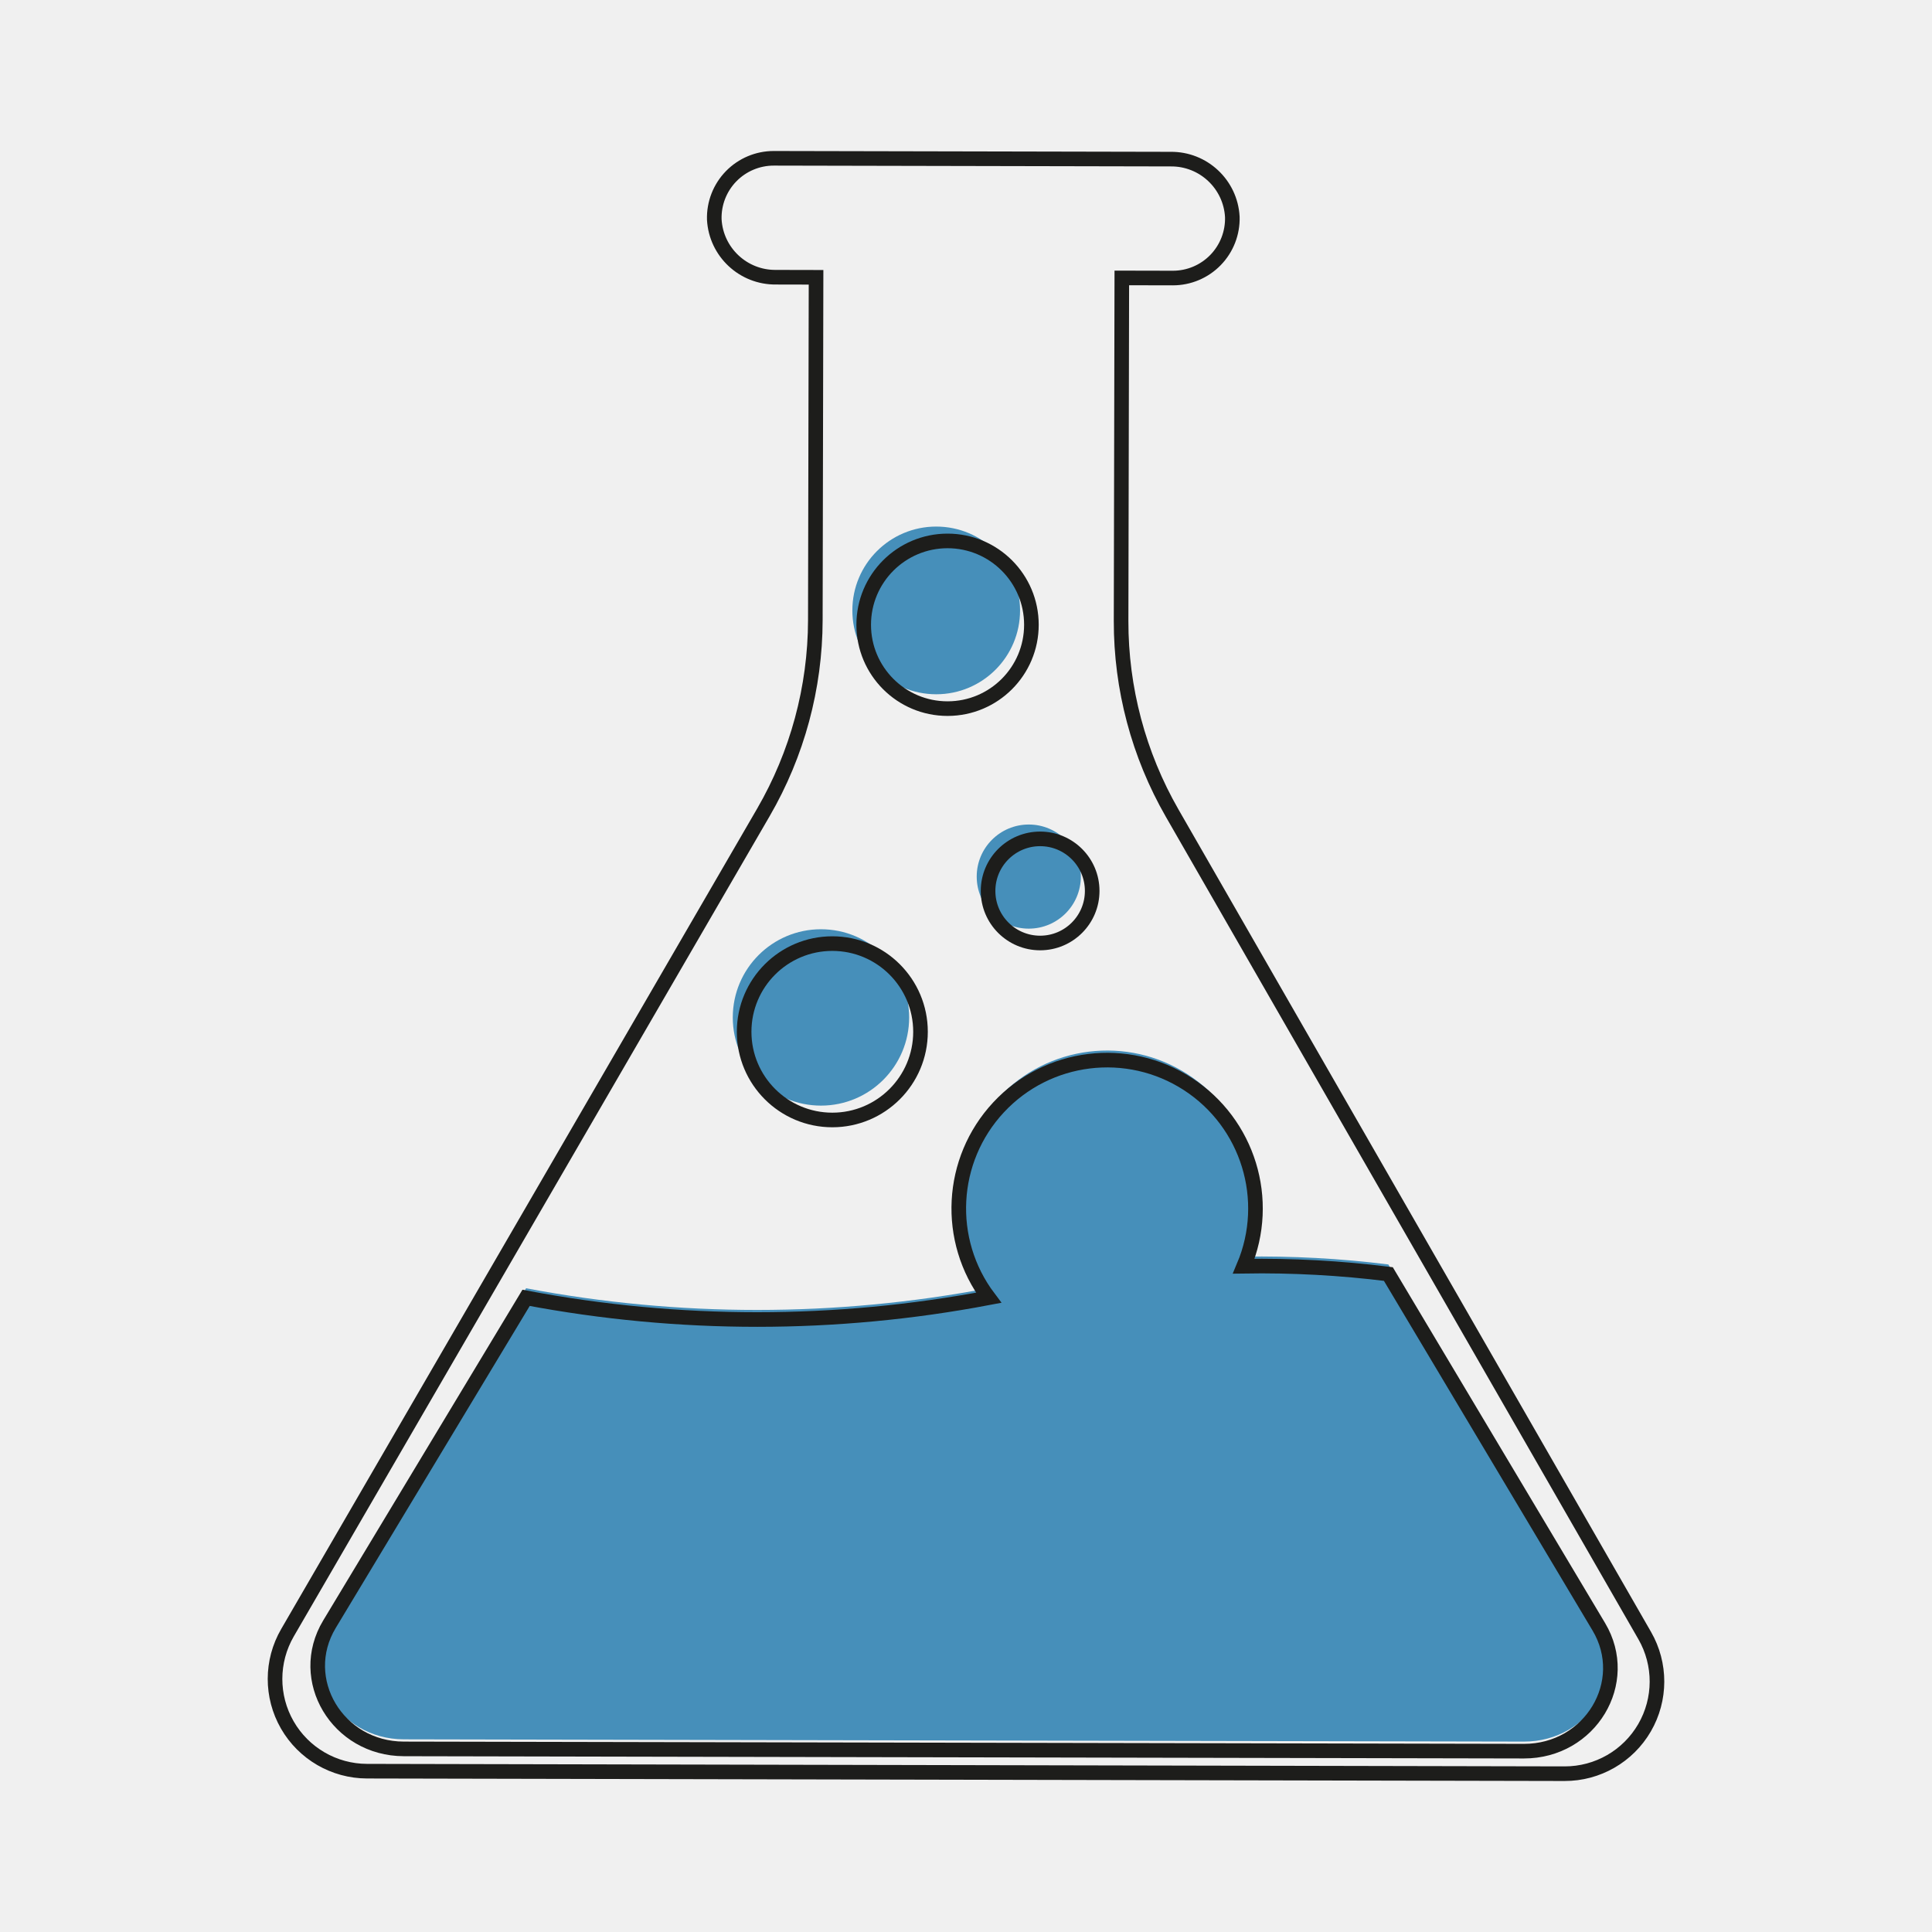
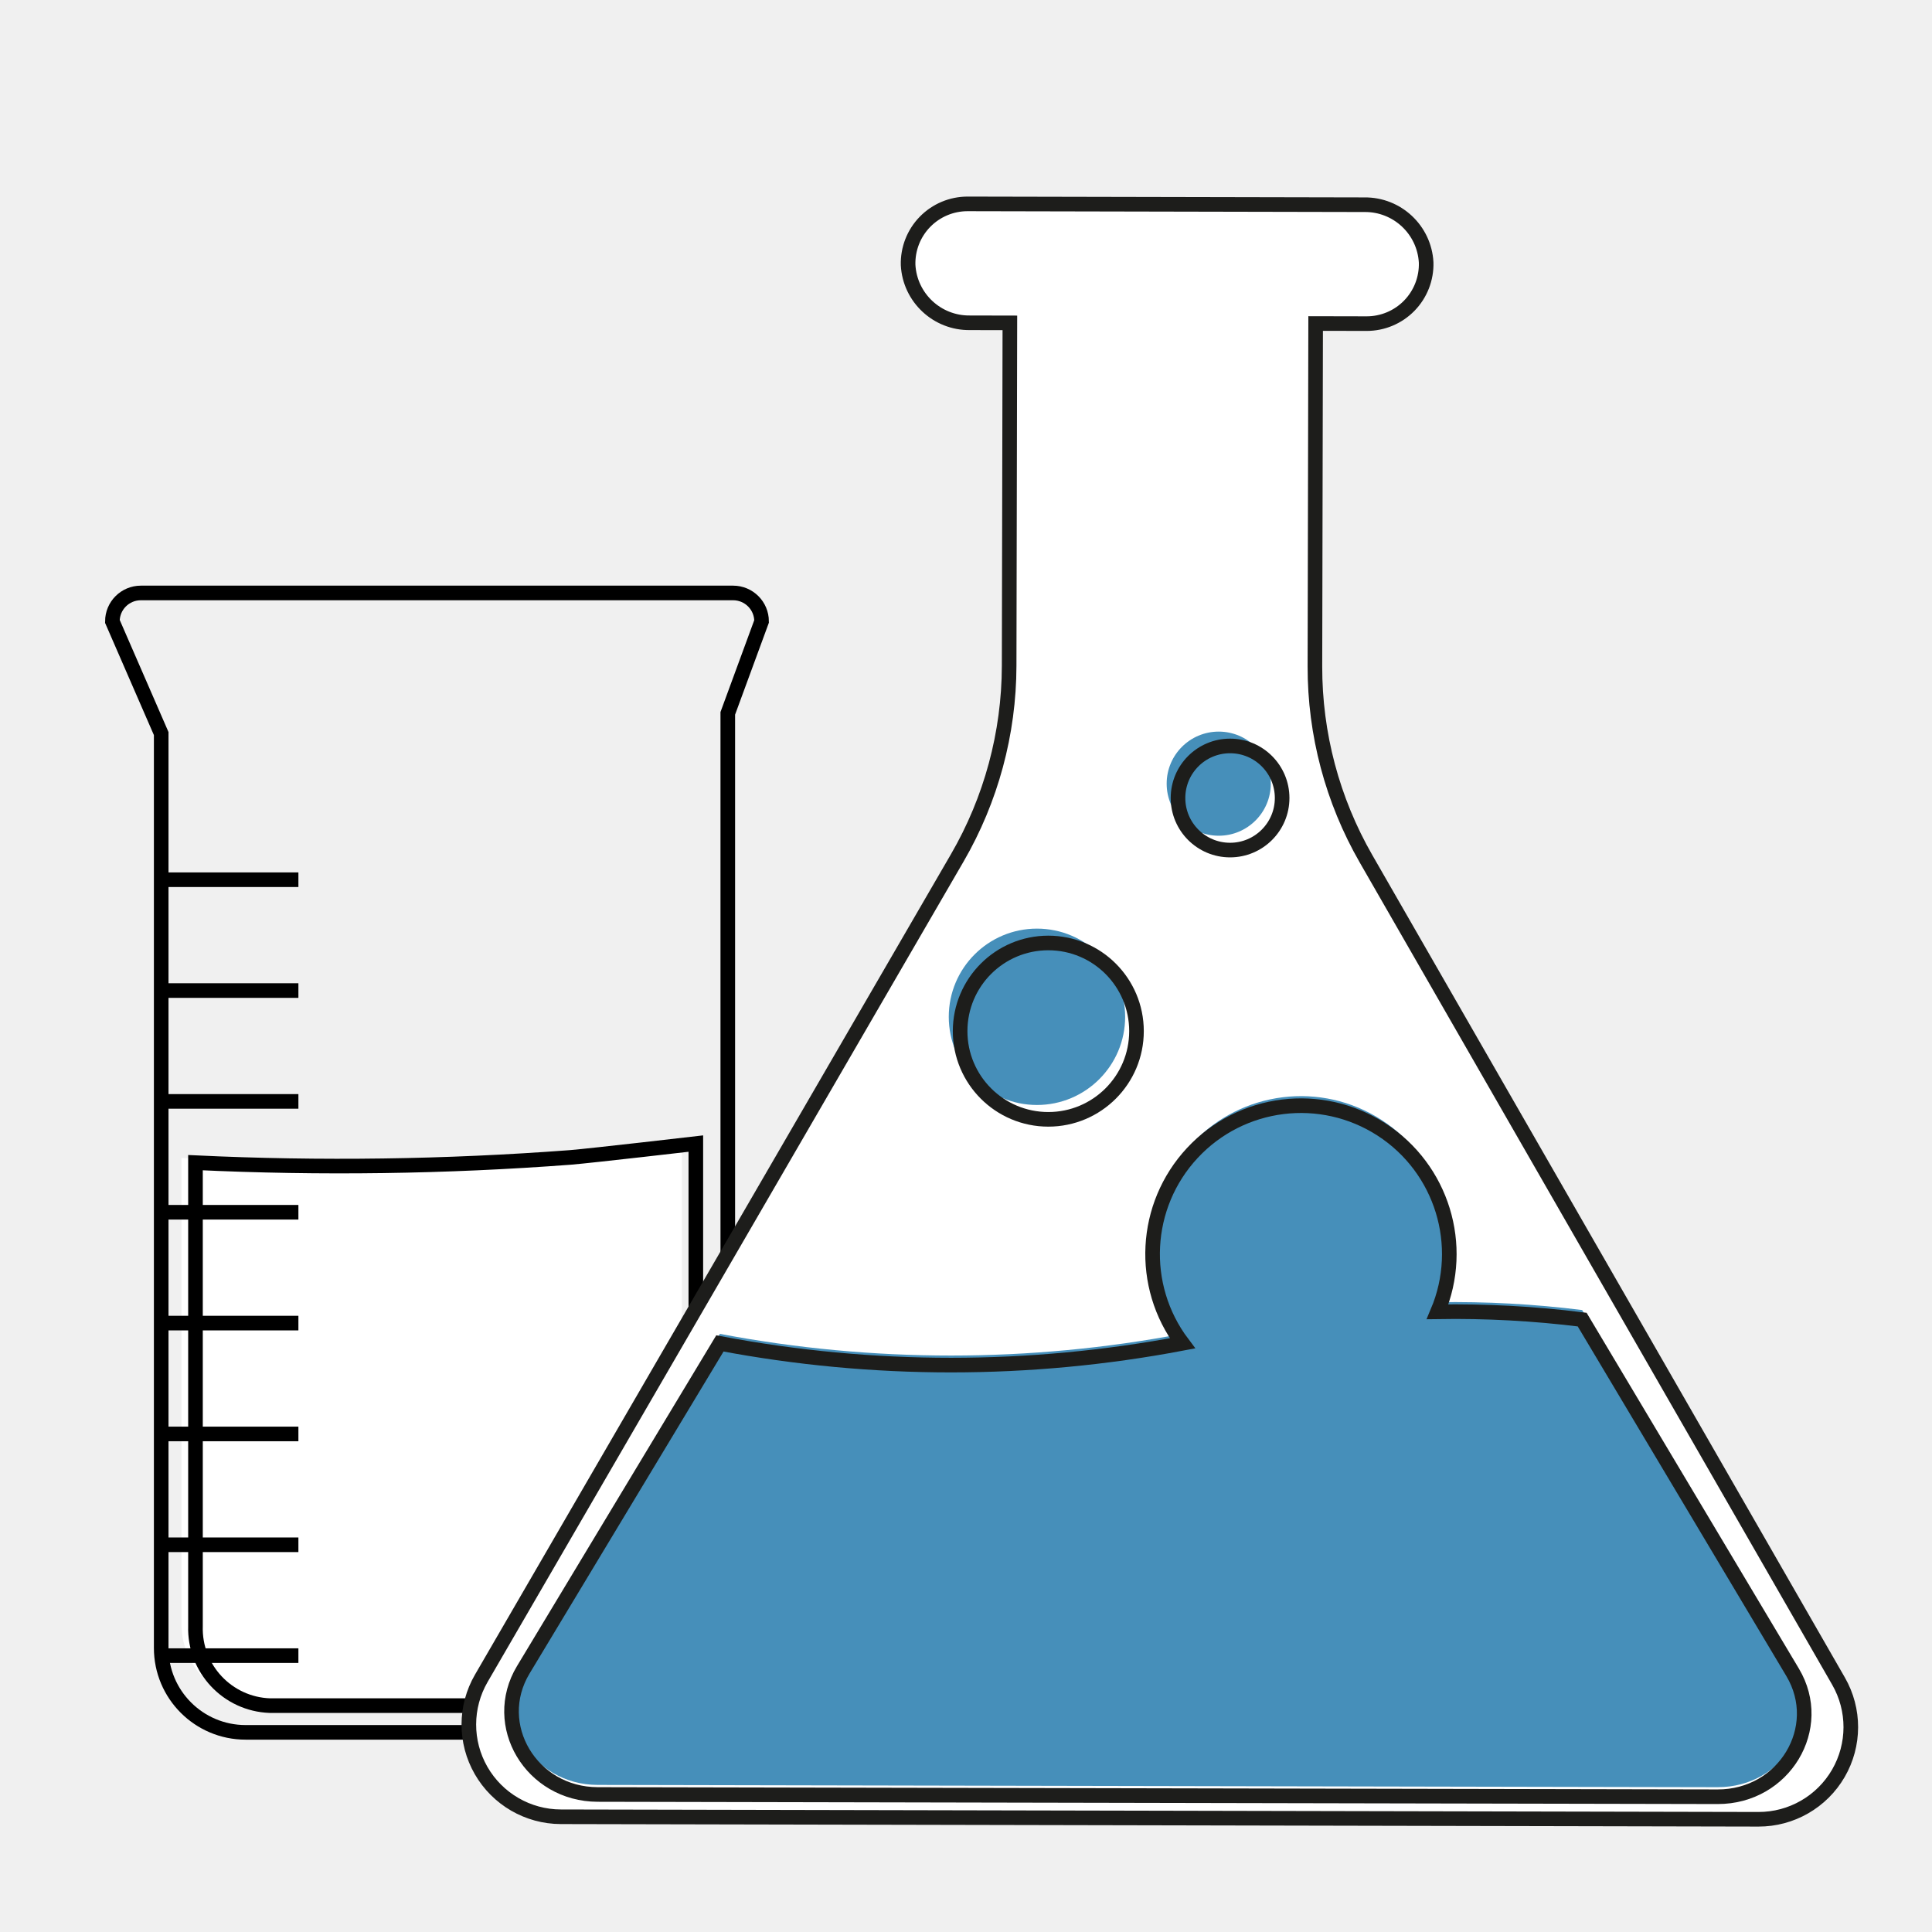
<svg xmlns="http://www.w3.org/2000/svg" id="Layer_1" data-name="Layer 1" viewBox="0 0 198.425 198.425">
  <defs>
-     <style>.cls-1{fill:#468fba;}.cls-2{fill:none;stroke:#1d1d1b;stroke-miterlimit:10;stroke-width:1.5px;}</style>
+     <style>.cls-1{fill:#fff;}.cls-2,.cls-4{fill:none;stroke-miterlimit:10;stroke-width:1.5px;}.cls-2{stroke:#000;}.cls-3{fill:#468fba;}.cls-4{stroke:#1d1d1b;}</style>
  </defs>
-   <circle class="cls-1" cx="84.317" cy="104.495" r="9.057" />
-   <circle class="cls-1" cx="105.66" cy="90.029" r="5.347" />
-   <circle class="cls-1" cx="96.153" cy="62.693" r="8.612" />
-   <path class="cls-1" d="M164.205,166.094l-21.615-36.229a105.919,105.919,0,0,0-14.849-.804,15.236,15.236,0,1,0-26.202,3.241,127.552,127.552,0,0,1-47.508.009L33.838,165.831c-3.42,5.677.824,12.792,7.64,12.806l57.516.116,57.515.116C163.325,178.883,167.6,171.786,164.205,166.094Z" />
-   <path class="cls-2" d="M29.524,167.691l30.861-53.195,18.023-31.067a39.48,39.48,0,0,0,5.33-19.728l.074-35.221-4.105-.009a6.276,6.276,0,0,1-6.347-5.932,6.106,6.106,0,0,1,6.116-6.281l40.742.085a6.276,6.276,0,0,1,6.347,5.932,6.106,6.106,0,0,1-6.116,6.281l-5.234-.011-.074,35.221a39.476,39.476,0,0,0,5.248,19.75l17.893,31.142,30.638,53.324a9.467,9.467,0,0,1-8.229,14.184l-61.499-.129-61.499-.129A9.468,9.468,0,0,1,29.524,167.691Z" />
-   <path class="cls-2" d="M164.205,167.077,142.59,130.848a105.92,105.92,0,0,0-14.849-.804,15.236,15.236,0,1,0-26.202,3.241,127.552,127.552,0,0,1-47.508.009L33.838,166.814c-3.42,5.677.824,12.792,7.64,12.806l57.516.116,57.515.116C163.325,179.865,167.6,172.768,164.205,167.077Z" />
-   <circle class="cls-2" cx="85.483" cy="105.969" r="9.057" />
-   <circle class="cls-2" cx="106.826" cy="91.503" r="5.347" />
-   <circle class="cls-2" cx="97.318" cy="64.167" r="8.612" />
+   <path class="cls-1" d="M18.64,118.932v47.596a7.924,7.924,0,0,0,7.653,8.169H62.376a7.924,7.924,0,0,0,7.653-8.169V116.972S59.491,118.195,57.156,118.391A314.619,314.619,0,0,1,18.64,118.932Z" />
+   <path class="cls-2" d="M66.081,177.92H25.222a8.666,8.666,0,0,1-8.666-8.666V75.342L11.543,63.821a2.922,2.922,0,0,1,2.922-2.922H75.295a2.922,2.922,0,0,1,2.922,2.922l-3.47,9.442v95.991A8.666,8.666,0,0,1,66.081,177.92Z" />
+   <line class="cls-2" x1="16.875" y1="90.351" x2="30.647" y2="90.351" />
+   <line class="cls-2" x1="16.875" y1="101.735" x2="30.647" y2="101.735" />
+   <line class="cls-2" x1="16.875" y1="113.119" x2="30.647" y2="113.119" />
+   <line class="cls-2" x1="16.875" y1="124.504" x2="30.647" y2="124.504" />
+   <line class="cls-2" x1="16.875" y1="135.888" x2="30.647" y2="135.888" />
+   <line class="cls-2" x1="16.875" y1="147.272" x2="30.647" y2="147.272" />
+   <line class="cls-2" x1="16.875" y1="158.656" x2="30.647" y2="158.656" />
+   <line class="cls-2" x1="16.875" y1="170.041" x2="30.647" y2="170.041" />
+   <path class="cls-2" d="M20.077,119.411v47.596a7.924,7.924,0,0,0,7.653,8.169H63.812a7.924,7.924,0,0,0,7.653-8.169V117.451s-10.538,1.223-12.873,1.42A314.621,314.621,0,0,1,20.077,119.411Z" />
+   <path class="cls-1" d="M49.823,172.764l30.861-53.195,18.023-31.067a39.479,39.479,0,0,0,5.33-19.728l.074-35.221-4.105-.009a6.276,6.276,0,0,1-6.347-5.932,6.106,6.106,0,0,1,6.116-6.281l40.742.085a6.276,6.276,0,0,1,6.347,5.932A6.106,6.106,0,0,1,140.748,33.63l-5.234-.011-.074,35.221a39.477,39.477,0,0,0,5.248,19.75l17.893,31.142,30.638,53.324a9.467,9.467,0,0,1-8.229,14.184l-61.499-.129L57.992,186.983A9.468,9.468,0,0,1,49.823,172.764Z" />
+   <path class="cls-3" d="M184.111,170.776l-21.615-36.229a105.921,105.921,0,0,0-14.849-.804,15.236,15.236,0,1,0-26.202,3.241,127.552,127.552,0,0,1-47.508.009L53.744,170.513c-3.42,5.677.824,12.792,7.64,12.806l57.516.116,57.515.116C183.231,183.564,187.506,176.467,184.111,170.776Z" />
+   <path class="cls-4" d="M49.43,172.372l30.861-53.195,18.023-31.067a39.479,39.479,0,0,0,5.33-19.728l.074-35.221-4.105-.009A6.276,6.276,0,0,1,93.267,27.221,6.106,6.106,0,0,1,99.383,20.94l40.742.085A6.276,6.276,0,0,1,146.472,26.957a6.106,6.106,0,0,1-6.116,6.281l-5.234-.011-.074,35.221a39.477,39.477,0,0,0,5.248,19.75l17.893,31.142,30.638,53.324a9.467,9.467,0,0,1-8.229,14.184l-61.499-.129-61.499-.129A9.468,9.468,0,0,1,49.43,172.372Z" />
+   <path class="cls-4" d="M184.111,171.758,162.496,135.529a105.919,105.919,0,0,0-14.849-.804,15.236,15.236,0,1,0-26.202,3.241,127.552,127.552,0,0,1-47.508.009L53.744,171.495c-3.42,5.677.824,12.792,7.64,12.806l57.516.116,57.515.116C183.231,184.546,187.506,177.449,184.111,171.758Z" />
+   <circle class="cls-3" cx="106.5" cy="104.43" r="9.057" />
+   <circle class="cls-4" cx="107.666" cy="105.904" r="9.057" />
+   <circle class="cls-3" cx="125.169" cy="80.486" r="5.347" />
+   <circle class="cls-4" cx="126.334" cy="81.959" r="5.347" />
</svg>
